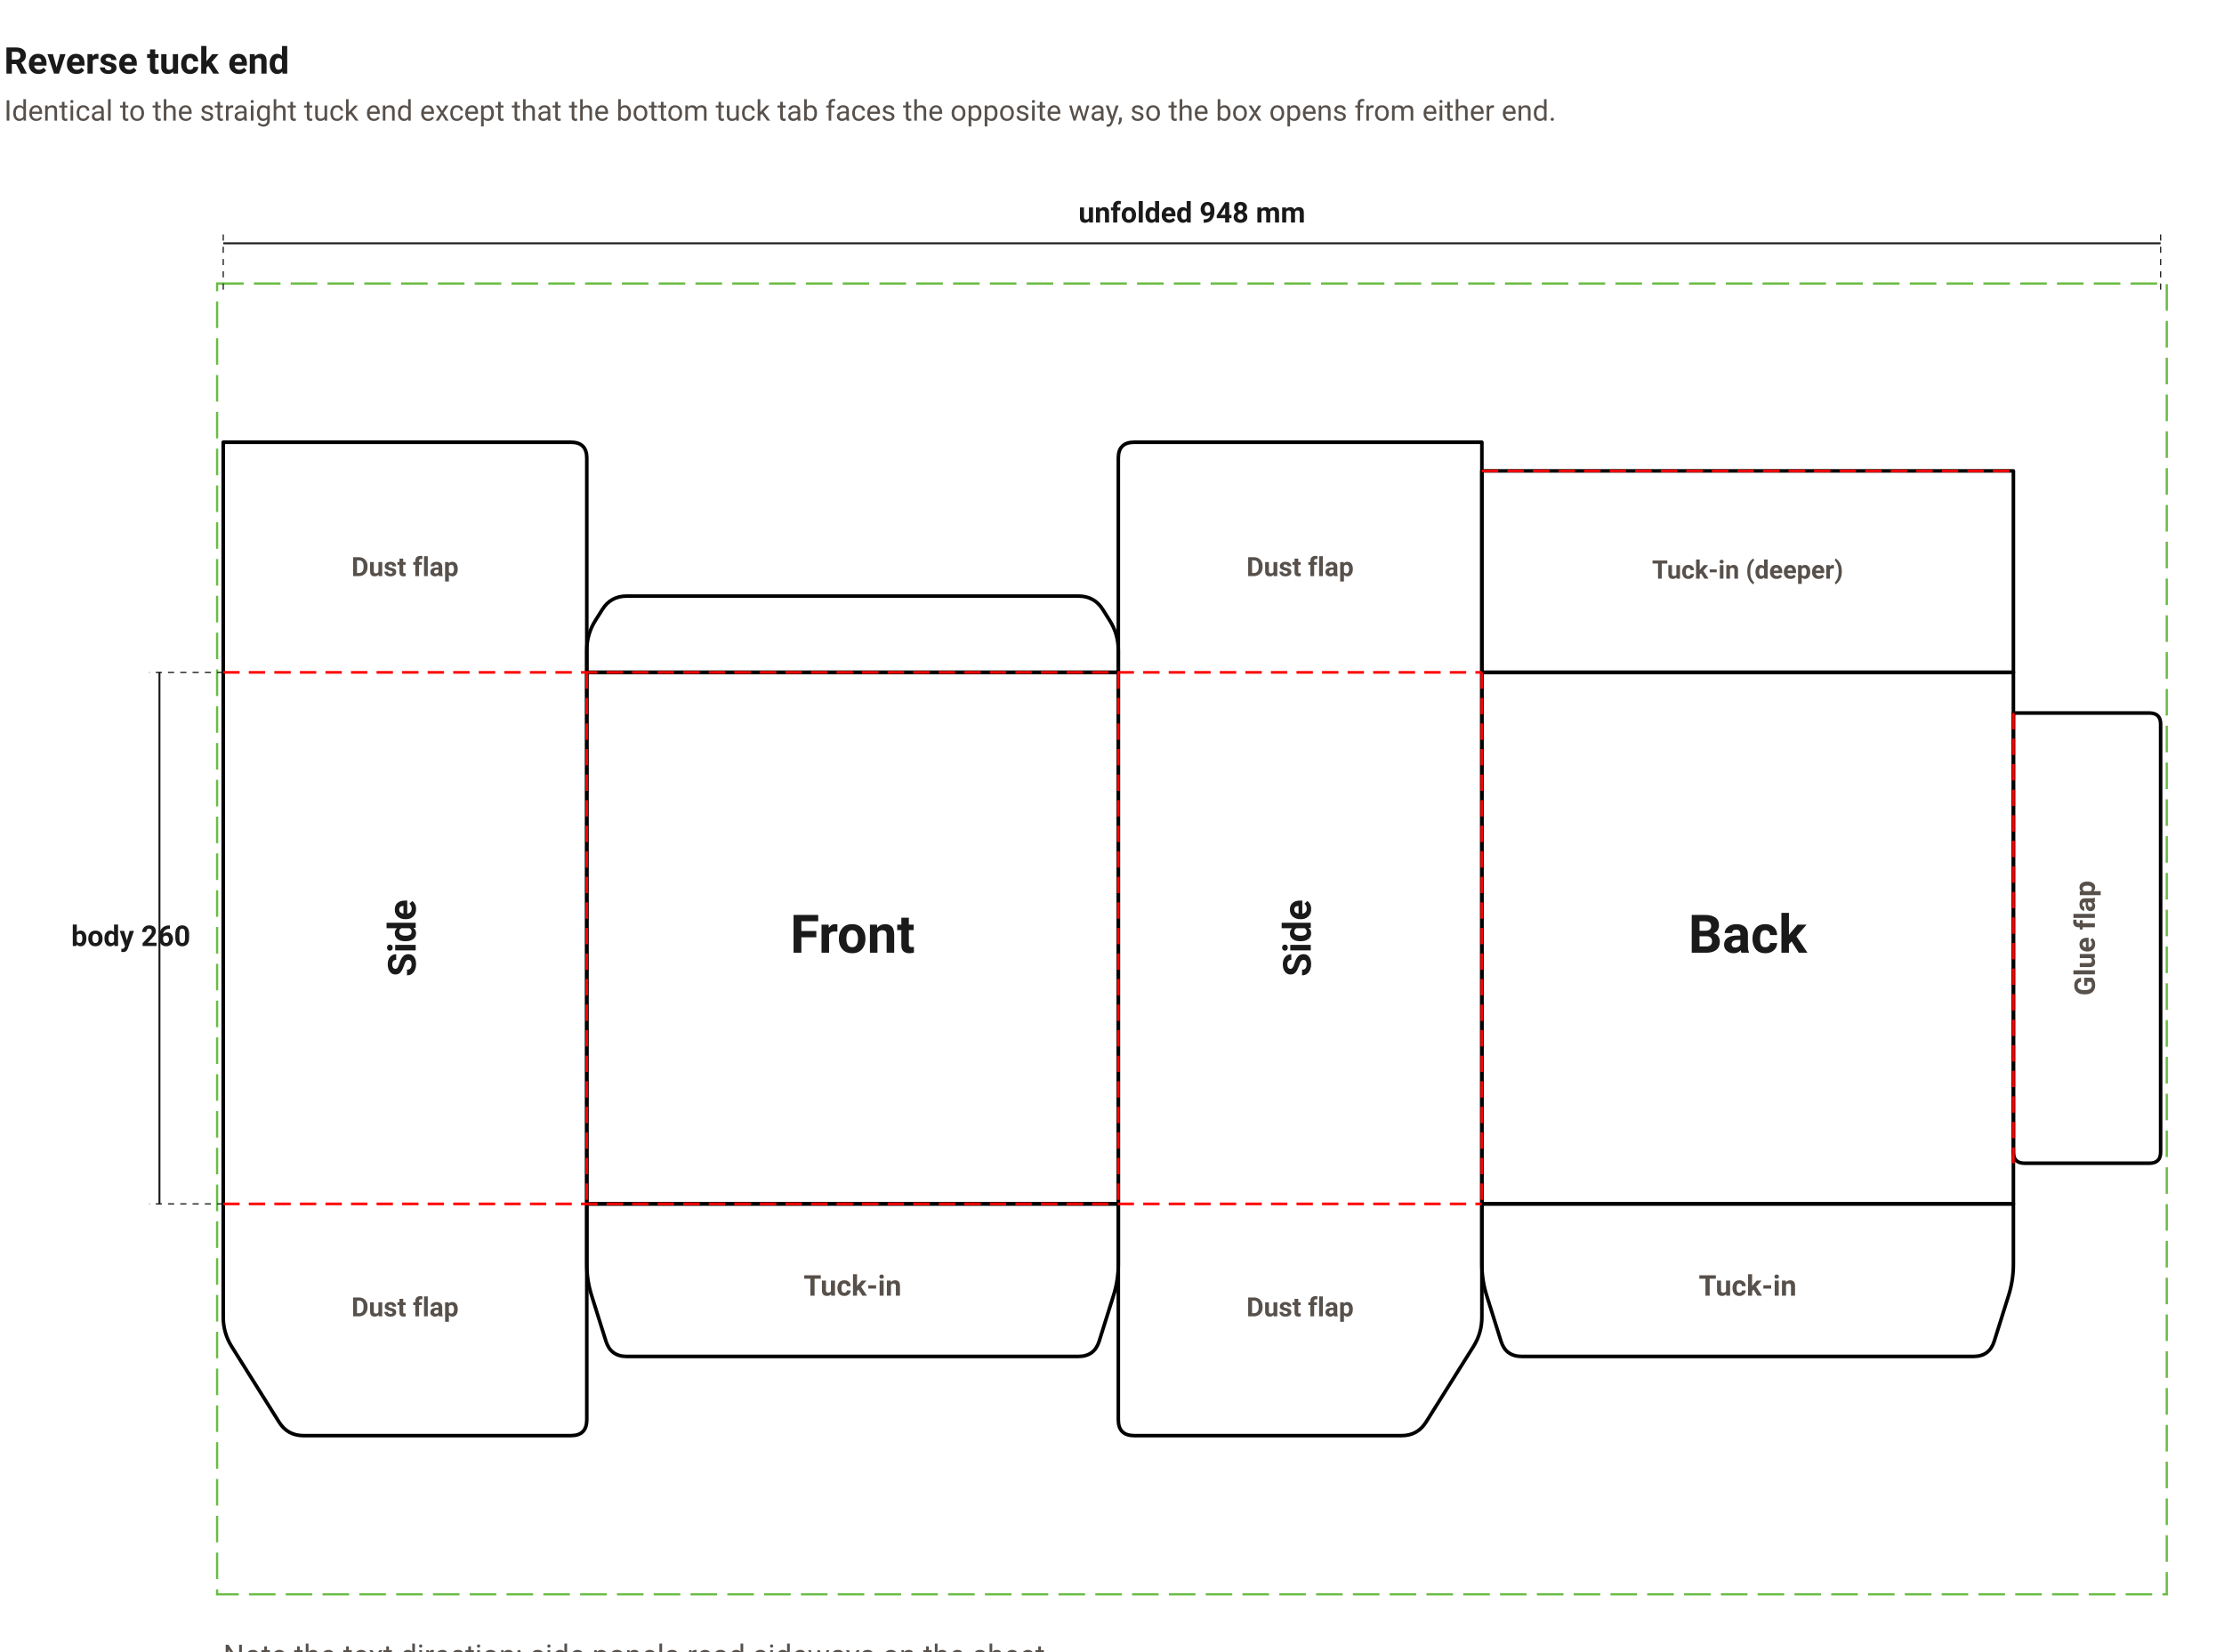
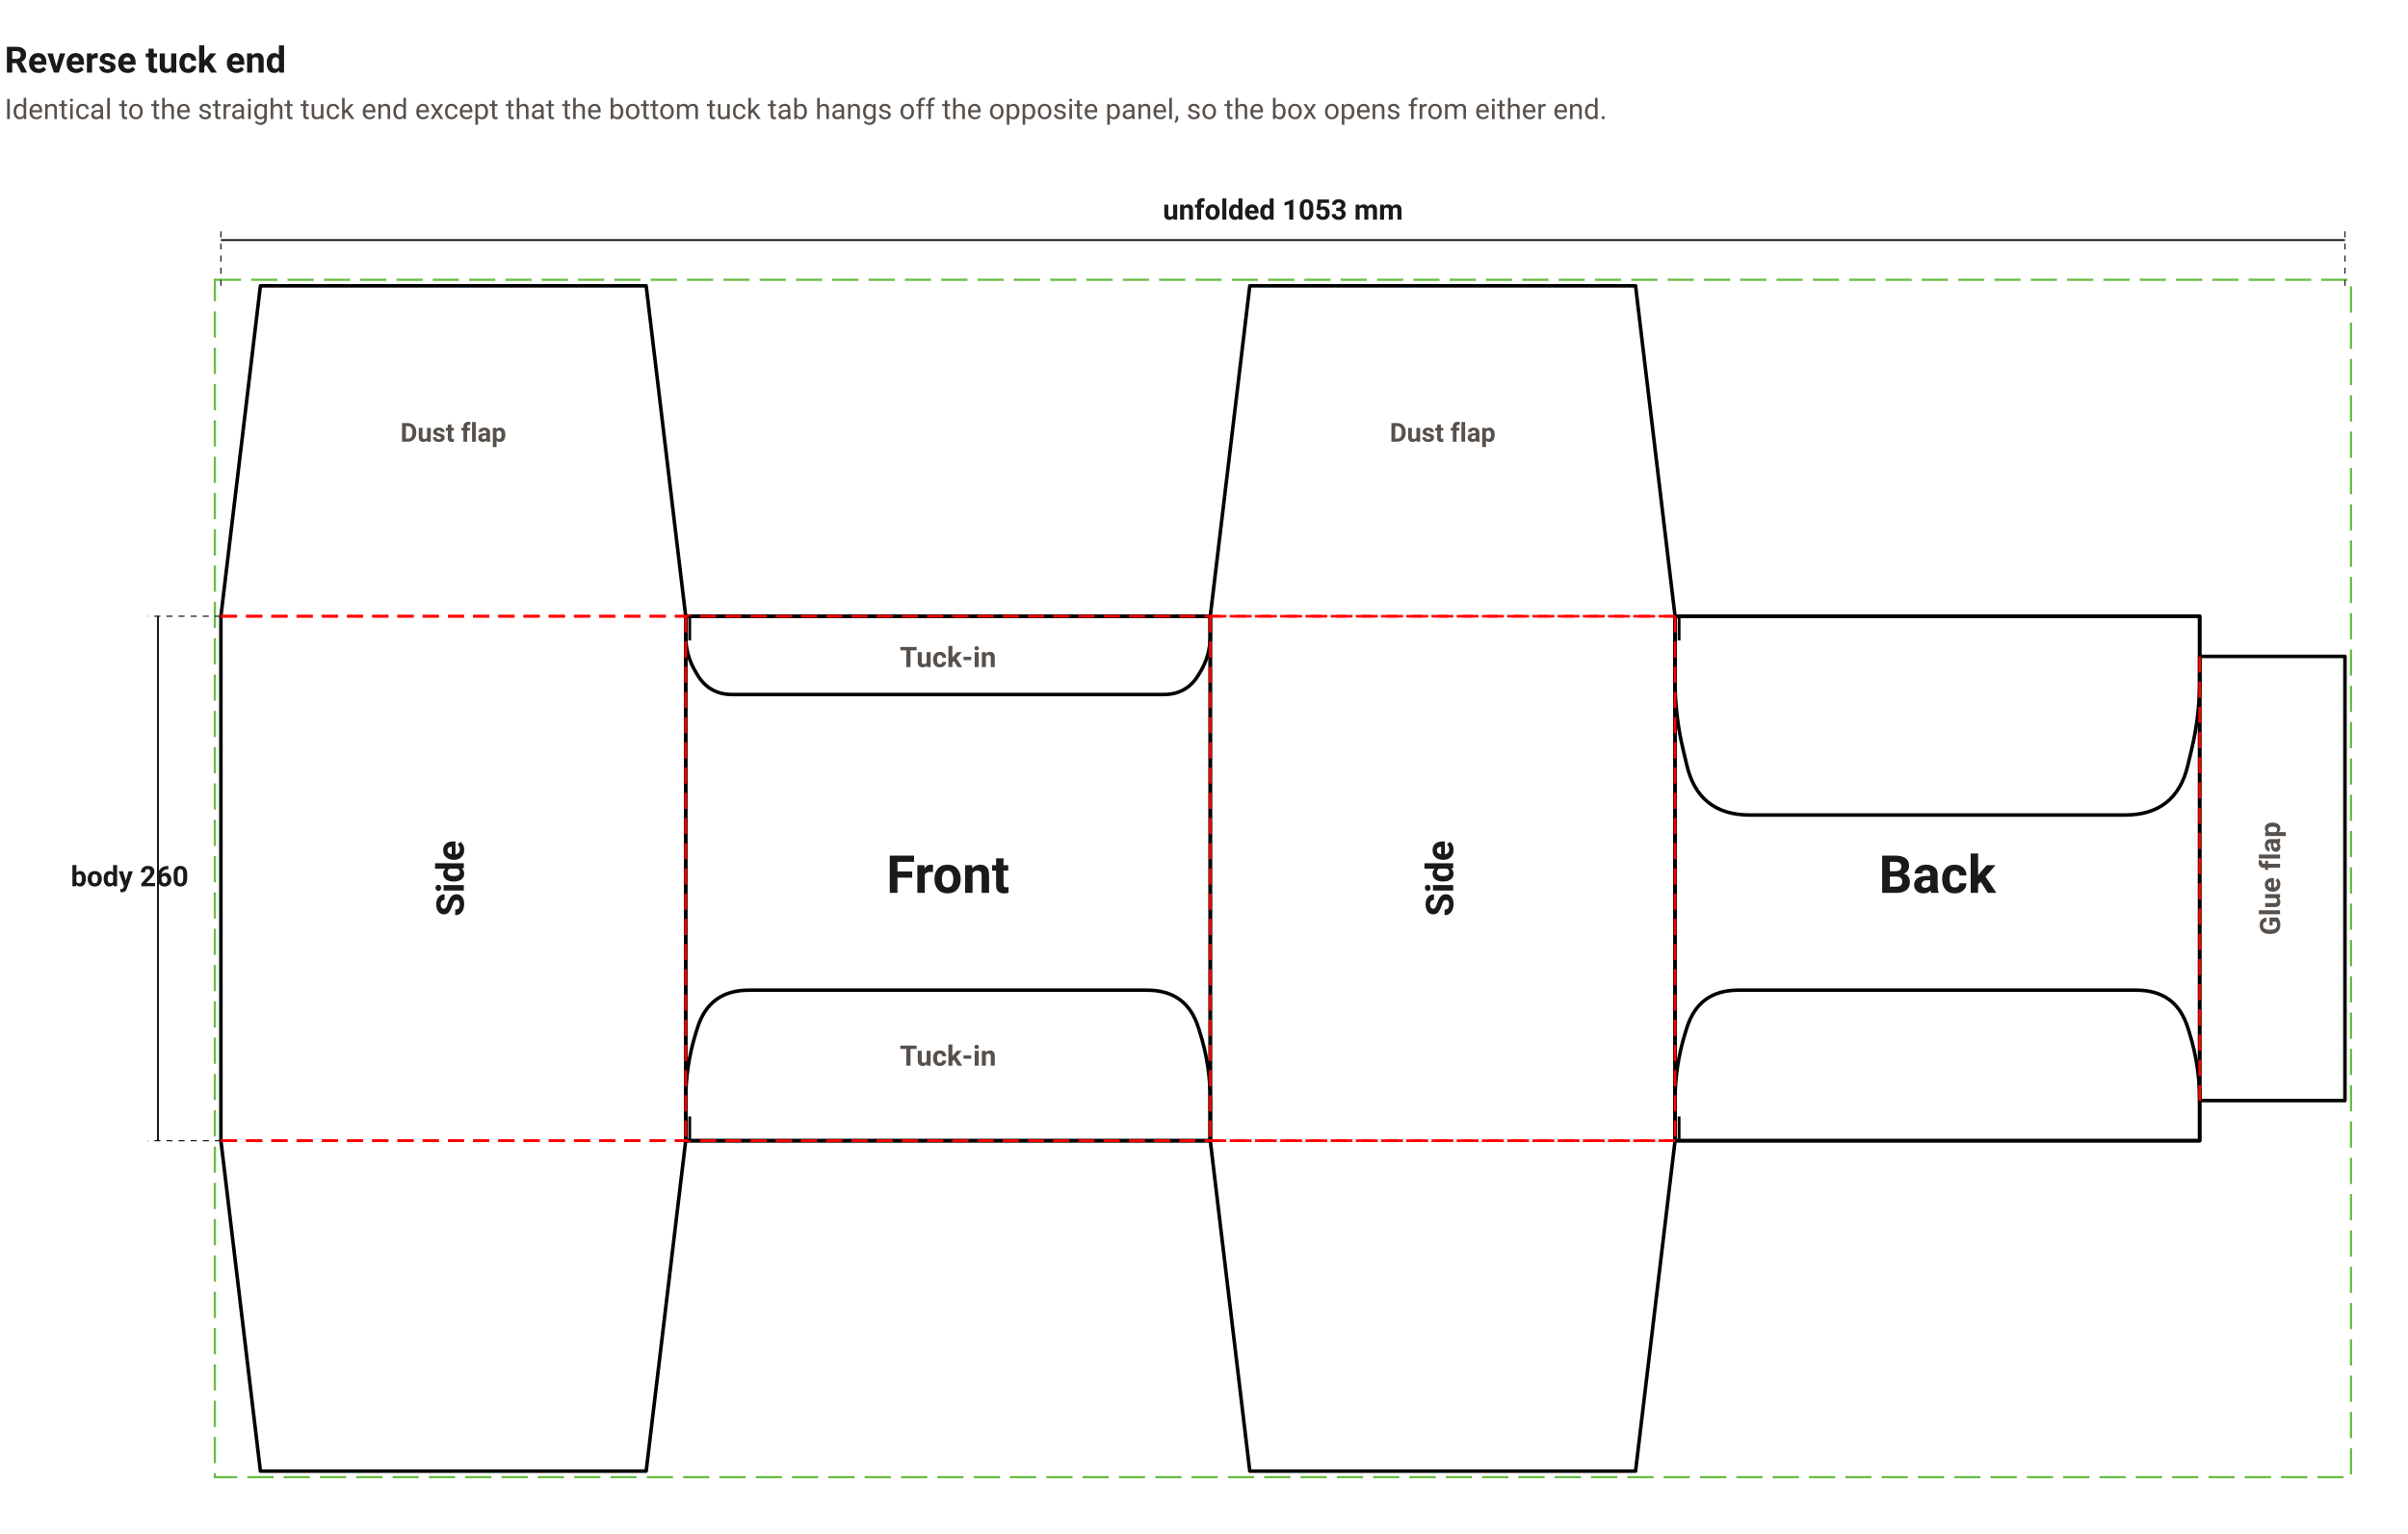
- <svg xmlns="http://www.w3.org/2000/svg" viewBox="-109.2 -216.3 1087.9 807.9" width="1088" height="808" role="img" aria-labelledby="treverse-tuck dreverse-tuck">
+ <svg xmlns="http://www.w3.org/2000/svg" viewBox="-109.2 -305.5 1192.9 760.3" width="1193" height="760" role="img" aria-labelledby="treverse-tuck dreverse-tuck">
  <g>
-     <path d="M0.00,0.00 L170.04,0.00 Q177.84,0.00 177.84,7.80 L177.84,478.14 Q177.84,485.94 170.04,485.94 L39.26,485.94 Q31.46,485.94 27.32,479.33 L4.14,442.37 Q0.00,435.76 0.00,427.96 L0.00,0.00 Z" fill="none" stroke="#000000" stroke-width="1.75" stroke-linejoin="round" />
-     <path d="M615.68,0.00 L615.68,427.96 Q615.68,435.76 611.54,442.37 L588.36,479.33 Q584.22,485.94 576.42,485.94 L445.64,485.94 Q437.84,485.94 437.84,478.14 L437.84,7.80 Q437.84,0.00 445.64,0.00 L615.68,0.00 Z" fill="none" stroke="#000000" stroke-width="1.75" stroke-linejoin="round" />
-     <path d="M177.84,112.58 L437.84,112.58 L437.84,372.58 L177.84,372.58 L177.84,112.58 Z" fill="none" stroke="#000000" stroke-width="1.75" stroke-linejoin="round" />
-     <path d="M177.84,372.58 L177.84,402.09 Q177.84,409.89 180.17,417.33 L187.21,439.76 Q189.54,447.20 197.34,447.20 L418.34,447.20 Q426.14,447.20 428.47,439.76 L435.51,417.33 Q437.84,409.89 437.84,402.09 L437.84,372.58 Z" fill="none" stroke="#000000" stroke-width="1.75" stroke-linejoin="round" />
-     <path d="M177.84,112.58 L177.84,101.72 Q177.84,93.92 181.98,87.32 L185.40,81.88 Q189.54,75.27 197.34,75.27 L418.34,75.27 Q426.14,75.27 430.28,81.88 L433.70,87.32 Q437.84,93.92 437.84,101.72 L437.84,112.58 Z" fill="none" stroke="#000000" stroke-width="1.75" stroke-linejoin="round" />
-     <path d="M615.68,112.58 L875.68,112.58 L875.68,372.58 L615.68,372.58 L615.68,112.58 Z" fill="none" stroke="#000000" stroke-width="1.75" stroke-linejoin="round" />
-     <path d="M615.68,372.58 L615.68,402.09 Q615.68,409.89 618.01,417.33 L625.05,439.76 Q627.38,447.20 635.18,447.20 L856.18,447.20 Q863.98,447.20 866.31,439.76 L873.35,417.33 Q875.68,409.89 875.68,402.09 L875.68,372.58 Z" fill="none" stroke="#000000" stroke-width="1.75" stroke-linejoin="round" />
-     <path d="M615.68,14.04 L875.68,14.04 L875.68,112.58 L615.68,112.58 L615.68,14.04 Z" fill="none" stroke="#000000" stroke-width="1.75" stroke-linejoin="round" />
-     <path d="M875.68,132.47 L942.24,132.47 Q947.70,132.47 947.70,137.93 L947.70,347.23 Q947.70,352.69 942.24,352.69 L881.14,352.69 Q875.68,352.69 875.68,347.23 L875.68,132.47 Z" fill="none" stroke="#000000" stroke-width="1.75" stroke-linejoin="round" />
-     <line x1="177.84" y1="112.58" x2="177.84" y2="372.58" stroke="#FF0000" stroke-width="1.3" stroke-dasharray="8 4.5" />
-     <line x1="437.84" y1="112.58" x2="437.84" y2="372.58" stroke="#FF0000" stroke-width="1.3" stroke-dasharray="8 4.5" />
-     <line x1="615.68" y1="112.58" x2="615.68" y2="372.58" stroke="#FF0000" stroke-width="1.3" stroke-dasharray="8 4.5" />
-     <line x1="0.00" y1="112.58" x2="615.68" y2="112.58" stroke="#FF0000" stroke-width="1.3" stroke-dasharray="8 4.5" />
-     <line x1="0.00" y1="372.58" x2="615.68" y2="372.58" stroke="#FF0000" stroke-width="1.3" stroke-dasharray="8 4.5" />
-     <line x1="615.68" y1="14.04" x2="875.68" y2="14.04" stroke="#FF0000" stroke-width="1.3" stroke-dasharray="8 4.5" />
-     <line x1="875.68" y1="132.47" x2="875.68" y2="352.69" stroke="#FF0000" stroke-width="1.3" stroke-dasharray="8 4.5" />
-     <path d="M-3.00,-77.62 L950.70,-77.62 L950.70,563.56 L-3.00,563.56 Z" fill="none" stroke="#69BD44" stroke-width="1.1" stroke-dasharray="13 5" />
-     <text x="307.84" y="242.58" font-family="ui-sans-serif,system-ui,-apple-system,'Segoe UI',Roboto,'Helvetica Neue',Arial,sans-serif" font-size="26" font-weight="600" fill="#1A1A1A" text-anchor="middle" dominant-baseline="middle">Front</text>
-     <text x="88.92" y="242.58" transform="rotate(-90 88.92 242.58)" font-family="ui-sans-serif,system-ui,-apple-system,'Segoe UI',Roboto,'Helvetica Neue',Arial,sans-serif" font-size="19" font-weight="600" fill="#1A1A1A" text-anchor="middle" dominant-baseline="middle">Side</text>
-     <text x="526.76" y="242.58" transform="rotate(-90 526.76 242.58)" font-family="ui-sans-serif,system-ui,-apple-system,'Segoe UI',Roboto,'Helvetica Neue',Arial,sans-serif" font-size="19" font-weight="600" fill="#1A1A1A" text-anchor="middle" dominant-baseline="middle">Side</text>
-     <text x="745.68" y="242.58" font-family="ui-sans-serif,system-ui,-apple-system,'Segoe UI',Roboto,'Helvetica Neue',Arial,sans-serif" font-size="26" font-weight="600" fill="#1A1A1A" text-anchor="middle" dominant-baseline="middle">Back</text>
-     <text x="911.69" y="242.58" transform="rotate(-90 911.69 242.58)" font-family="ui-sans-serif,system-ui,-apple-system,'Segoe UI',Roboto,'Helvetica Neue',Arial,sans-serif" font-size="14" font-weight="600" fill="#57504B" text-anchor="middle" dominant-baseline="middle">Glue flap</text>
-     <text x="307.84" y="413.62" font-family="ui-sans-serif,system-ui,-apple-system,'Segoe UI',Roboto,'Helvetica Neue',Arial,sans-serif" font-size="14" font-weight="600" fill="#57504B" text-anchor="middle" dominant-baseline="middle">Tuck-in</text>
-     <text x="88.92" y="424.02" font-family="ui-sans-serif,system-ui,-apple-system,'Segoe UI',Roboto,'Helvetica Neue',Arial,sans-serif" font-size="13" font-weight="600" fill="#57504B" text-anchor="middle" dominant-baseline="middle">Dust flap</text>
-     <text x="526.76" y="424.02" font-family="ui-sans-serif,system-ui,-apple-system,'Segoe UI',Roboto,'Helvetica Neue',Arial,sans-serif" font-size="13" font-weight="600" fill="#57504B" text-anchor="middle" dominant-baseline="middle">Dust flap</text>
-     <text x="88.92" y="61.92" font-family="ui-sans-serif,system-ui,-apple-system,'Segoe UI',Roboto,'Helvetica Neue',Arial,sans-serif" font-size="13" font-weight="600" fill="#57504B" text-anchor="middle" dominant-baseline="middle">Dust flap</text>
-     <text x="526.76" y="61.92" font-family="ui-sans-serif,system-ui,-apple-system,'Segoe UI',Roboto,'Helvetica Neue',Arial,sans-serif" font-size="13" font-weight="600" fill="#57504B" text-anchor="middle" dominant-baseline="middle">Dust flap</text>
-     <text x="745.68" y="413.62" font-family="ui-sans-serif,system-ui,-apple-system,'Segoe UI',Roboto,'Helvetica Neue',Arial,sans-serif" font-size="14" font-weight="600" fill="#57504B" text-anchor="middle" dominant-baseline="middle">Tuck-in</text>
-     <text x="745.68" y="63.31" font-family="ui-sans-serif,system-ui,-apple-system,'Segoe UI',Roboto,'Helvetica Neue',Arial,sans-serif" font-size="12.5" font-weight="600" fill="#57504B" text-anchor="middle" dominant-baseline="middle">Tuck-in (deeper)</text>
-     <text x="0.00" y="594.56" font-family="ui-sans-serif,system-ui,-apple-system,'Segoe UI',Roboto,'Helvetica Neue',Arial,sans-serif" font-size="14.5" font-weight="400" fill="#57504B" text-anchor="start" dominant-baseline="middle">Note the text direction: side panels read sideways on the sheet.</text>
-     <line x1="0.00" y1="-97.30" x2="947.70" y2="-97.30" stroke="#1A1A1A" stroke-width="0.95" />
-     <line x1="0.00" y1="-74.62" x2="0.00" y2="-102.30" stroke="#1A1A1A" stroke-width="0.6" stroke-dasharray="3 3" />
-     <line x1="947.70" y1="-74.62" x2="947.70" y2="-102.30" stroke="#1A1A1A" stroke-width="0.6" stroke-dasharray="3 3" />
-     <text x="473.85" y="-111.30" font-family="ui-sans-serif,system-ui,-apple-system,'Segoe UI',Roboto,'Helvetica Neue',Arial,sans-serif" font-size="14" font-weight="600" fill="#1A1A1A" text-anchor="middle" dominant-baseline="middle">unfolded 948 mm</text>
-     <line x1="-31.20" y1="112.58" x2="-31.20" y2="372.58" stroke="#1A1A1A" stroke-width="0.95" />
-     <line x1="0.00" y1="112.58" x2="-36.20" y2="112.58" stroke="#1A1A1A" stroke-width="0.6" stroke-dasharray="3 3" />
-     <line x1="0.00" y1="372.58" x2="-36.20" y2="372.58" stroke="#1A1A1A" stroke-width="0.6" stroke-dasharray="3 3" />
-     <text x="-45.20" y="242.58" font-family="ui-sans-serif,system-ui,-apple-system,'Segoe UI',Roboto,'Helvetica Neue',Arial,sans-serif" font-size="14" font-weight="600" fill="#1A1A1A" text-anchor="middle" dominant-baseline="middle">body 260</text>
-     <text x="-107.2" y="-180.3" font-family="ui-sans-serif,system-ui,-apple-system,'Segoe UI',Roboto,'Helvetica Neue',Arial,sans-serif" font-size="18" font-weight="700" fill="#1A1A1A">Reverse tuck end</text>
-     <text x="-107.2" y="-157.3" font-family="ui-sans-serif,system-ui,-apple-system,'Segoe UI',Roboto,'Helvetica Neue',Arial,sans-serif" font-size="14" fill="#57504B">Identical to the straight tuck end except that the bottom tuck tab faces the opposite way, so the box opens from either end.</text>
+     <path d="M19.58,-163.80 L210.78,-163.80 L230.36,0.00 L230.36,260.00 L210.78,423.80 L19.58,423.80 L0.00,260.00 L0.00,0.00 L19.58,-163.80 Z" fill="none" stroke="#000000" stroke-width="1.75" stroke-linejoin="round" />
+     <path d="M509.94,-163.80 L701.14,-163.80 L720.72,0.00 L720.72,260.00 L701.14,423.80 L509.94,423.80 L490.36,260.00 L490.36,0.00 L509.94,-163.80 Z" fill="none" stroke="#000000" stroke-width="1.75" stroke-linejoin="round" />
+     <path d="M230.36,0.00 L490.36,0.00 L490.36,260.00 L230.36,260.00 L230.36,0.00 Z" fill="none" stroke="#000000" stroke-width="1.75" stroke-linejoin="round" />
+     <path d="M230.36,260.00 L230.36,239.85 Q230.36,222.69 235.49,206.32 L236.21,204.03 Q242.06,185.38 261.61,185.38 L459.11,185.38 Q478.66,185.38 484.51,204.03 L485.23,206.32 Q490.36,222.69 490.36,239.85 L490.36,260.00 L230.36,260.00 Z" fill="none" stroke="#000000" stroke-width="1.75" stroke-linejoin="round" />
+     <path d="M230.36,0.00 L230.36,9.70 Q230.36,19.40 235.37,27.71 L236.21,29.10 Q242.06,38.80 253.39,38.80 L467.33,38.80 Q478.66,38.80 484.51,29.10 L485.35,27.71 Q490.36,19.40 490.36,9.70 L490.36,0.00 L230.36,0.00 Z" fill="none" stroke="#000000" stroke-width="1.75" stroke-linejoin="round" />
+     <path d="M720.72,0.00 L980.72,0.00 L980.72,260.00 L720.72,260.00 L720.72,0.00 Z" fill="none" stroke="#000000" stroke-width="1.75" stroke-linejoin="round" />
+     <path d="M720.72,260.00 L720.72,239.85 Q720.72,222.69 725.85,206.32 L726.57,204.03 Q732.42,185.38 751.97,185.38 L949.47,185.38 Q969.02,185.38 974.87,204.03 L975.59,206.32 Q980.72,222.69 980.72,239.85 L980.72,260.00 L720.72,260.00 Z" fill="none" stroke="#000000" stroke-width="1.75" stroke-linejoin="round" />
+     <path d="M720.72,0.00 L720.72,32.11 Q720.72,49.27 724.68,65.97 L726.57,73.91 Q732.42,98.54 757.74,98.54 L943.70,98.54 Q969.02,98.54 974.87,73.91 L976.76,65.97 Q980.72,49.27 980.72,32.11 L980.72,0.00 L720.72,0.00 Z" fill="none" stroke="#000000" stroke-width="1.75" stroke-linejoin="round" />
+     <path d="M980.72,19.89 L1052.74,19.89 L1052.74,240.11 L980.72,240.11 L980.72,19.89 Z" fill="none" stroke="#000000" stroke-width="1.75" stroke-linejoin="round" />
+     <line x1="230.36" y1="0.00" x2="230.36" y2="260.00" stroke="#FF0000" stroke-width="1.3" stroke-dasharray="8 4.5" />
+     <line x1="490.36" y1="0.00" x2="490.36" y2="260.00" stroke="#FF0000" stroke-width="1.3" stroke-dasharray="8 4.5" />
+     <line x1="720.72" y1="0.00" x2="720.72" y2="260.00" stroke="#FF0000" stroke-width="1.3" stroke-dasharray="8 4.5" />
+     <line x1="0.00" y1="0.00" x2="720.72" y2="0.00" stroke="#FF0000" stroke-width="1.3" stroke-dasharray="8 4.5" />
+     <line x1="0.00" y1="260.00" x2="720.72" y2="260.00" stroke="#FF0000" stroke-width="1.3" stroke-dasharray="8 4.5" />
+     <line x1="980.72" y1="19.89" x2="980.72" y2="240.11" stroke="#FF0000" stroke-width="1.3" stroke-dasharray="8 4.5" />
+     <line x1="0.00" y1="0.00" x2="230.36" y2="0.00" stroke="#FF0000" stroke-width="1.3" stroke-dasharray="8 4.5" />
+     <line x1="0.00" y1="260.00" x2="230.36" y2="260.00" stroke="#FF0000" stroke-width="1.3" stroke-dasharray="8 4.5" />
+     <line x1="490.36" y1="0.00" x2="720.72" y2="0.00" stroke="#FF0000" stroke-width="1.3" stroke-dasharray="8 4.5" />
+     <line x1="490.36" y1="260.00" x2="720.72" y2="260.00" stroke="#FF0000" stroke-width="1.3" stroke-dasharray="8 4.5" />
+     <path d="M-3.00,-166.80 L1055.74,-166.80 L1055.74,426.80 L-3.00,426.80 Z" fill="none" stroke="#69BD44" stroke-width="1.1" stroke-dasharray="13 5" />
+     <text x="360.36" y="130.00" font-family="ui-sans-serif,system-ui,-apple-system,'Segoe UI',Roboto,'Helvetica Neue',Arial,sans-serif" font-size="26" font-weight="600" fill="#1A1A1A" text-anchor="middle" dominant-baseline="middle">Front</text>
+     <text x="115.18" y="130.00" transform="rotate(-90 115.18 130.00)" font-family="ui-sans-serif,system-ui,-apple-system,'Segoe UI',Roboto,'Helvetica Neue',Arial,sans-serif" font-size="19" font-weight="600" fill="#1A1A1A" text-anchor="middle" dominant-baseline="middle">Side</text>
+     <text x="605.54" y="130.00" transform="rotate(-90 605.54 130.00)" font-family="ui-sans-serif,system-ui,-apple-system,'Segoe UI',Roboto,'Helvetica Neue',Arial,sans-serif" font-size="19" font-weight="600" fill="#1A1A1A" text-anchor="middle" dominant-baseline="middle">Side</text>
+     <text x="850.72" y="130.00" font-family="ui-sans-serif,system-ui,-apple-system,'Segoe UI',Roboto,'Helvetica Neue',Arial,sans-serif" font-size="26" font-weight="600" fill="#1A1A1A" text-anchor="middle" dominant-baseline="middle">Back</text>
+     <text x="1016.73" y="130.00" transform="rotate(-90 1016.73 130.00)" font-family="ui-sans-serif,system-ui,-apple-system,'Segoe UI',Roboto,'Helvetica Neue',Arial,sans-serif" font-size="14" font-weight="600" fill="#57504B" text-anchor="middle" dominant-baseline="middle">Glue flap</text>
+     <text x="360.36" y="218.96" font-family="ui-sans-serif,system-ui,-apple-system,'Segoe UI',Roboto,'Helvetica Neue',Arial,sans-serif" font-size="14" font-weight="600" fill="#57504B" text-anchor="middle" dominant-baseline="middle">Tuck-in</text>
+     <text x="360.36" y="21.34" font-family="ui-sans-serif,system-ui,-apple-system,'Segoe UI',Roboto,'Helvetica Neue',Arial,sans-serif" font-size="14" font-weight="600" fill="#57504B" text-anchor="middle" dominant-baseline="middle">Tuck-in</text>
+     <text x="115.18" y="-90.09" font-family="ui-sans-serif,system-ui,-apple-system,'Segoe UI',Roboto,'Helvetica Neue',Arial,sans-serif" font-size="13" font-weight="600" fill="#57504B" text-anchor="middle" dominant-baseline="middle">Dust flap</text>
+     <text x="605.54" y="-90.09" font-family="ui-sans-serif,system-ui,-apple-system,'Segoe UI',Roboto,'Helvetica Neue',Arial,sans-serif" font-size="13" font-weight="600" fill="#57504B" text-anchor="middle" dominant-baseline="middle">Dust flap</text>
+     <line x1="0.00" y1="-186.48" x2="1052.74" y2="-186.48" stroke="#1A1A1A" stroke-width="0.95" />
+     <line x1="0.00" y1="-163.80" x2="0.00" y2="-191.48" stroke="#1A1A1A" stroke-width="0.6" stroke-dasharray="3 3" />
+     <line x1="1052.74" y1="-163.80" x2="1052.74" y2="-191.48" stroke="#1A1A1A" stroke-width="0.6" stroke-dasharray="3 3" />
+     <text x="526.37" y="-200.48" font-family="ui-sans-serif,system-ui,-apple-system,'Segoe UI',Roboto,'Helvetica Neue',Arial,sans-serif" font-size="14" font-weight="600" fill="#1A1A1A" text-anchor="middle" dominant-baseline="middle">unfolded 1053 mm</text>
+     <line x1="-31.20" y1="0.00" x2="-31.20" y2="260.00" stroke="#1A1A1A" stroke-width="0.95" />
+     <line x1="0.00" y1="0.00" x2="-36.20" y2="0.00" stroke="#1A1A1A" stroke-width="0.6" stroke-dasharray="3 3" />
+     <line x1="0.00" y1="260.00" x2="-36.20" y2="260.00" stroke="#1A1A1A" stroke-width="0.6" stroke-dasharray="3 3" />
+     <text x="-45.20" y="130.00" font-family="ui-sans-serif,system-ui,-apple-system,'Segoe UI',Roboto,'Helvetica Neue',Arial,sans-serif" font-size="14" font-weight="600" fill="#1A1A1A" text-anchor="middle" dominant-baseline="middle">body 260</text>
+     <text x="-107.2" y="-269.5" font-family="ui-sans-serif,system-ui,-apple-system,'Segoe UI',Roboto,'Helvetica Neue',Arial,sans-serif" font-size="18" font-weight="700" fill="#1A1A1A">Reverse tuck end</text>
+     <text x="-107.2" y="-246.5" font-family="ui-sans-serif,system-ui,-apple-system,'Segoe UI',Roboto,'Helvetica Neue',Arial,sans-serif" font-size="14" fill="#57504B">Identical to the straight tuck end except that the bottom tuck tab hangs off the opposite panel, so the box opens from either end.</text>
+     <line x1="232.36" y1="260.00" x2="232.36" y2="248.00" stroke="#000000" stroke-width="1.4" />
+     <line x1="232.36" y1="0.00" x2="232.36" y2="12.00" stroke="#000000" stroke-width="1.4" />
+     <line x1="722.72" y1="260.00" x2="722.72" y2="248.00" stroke="#000000" stroke-width="1.4" />
+     <line x1="722.72" y1="0.00" x2="722.72" y2="12.00" stroke="#000000" stroke-width="1.4" />
  </g>
</svg>
